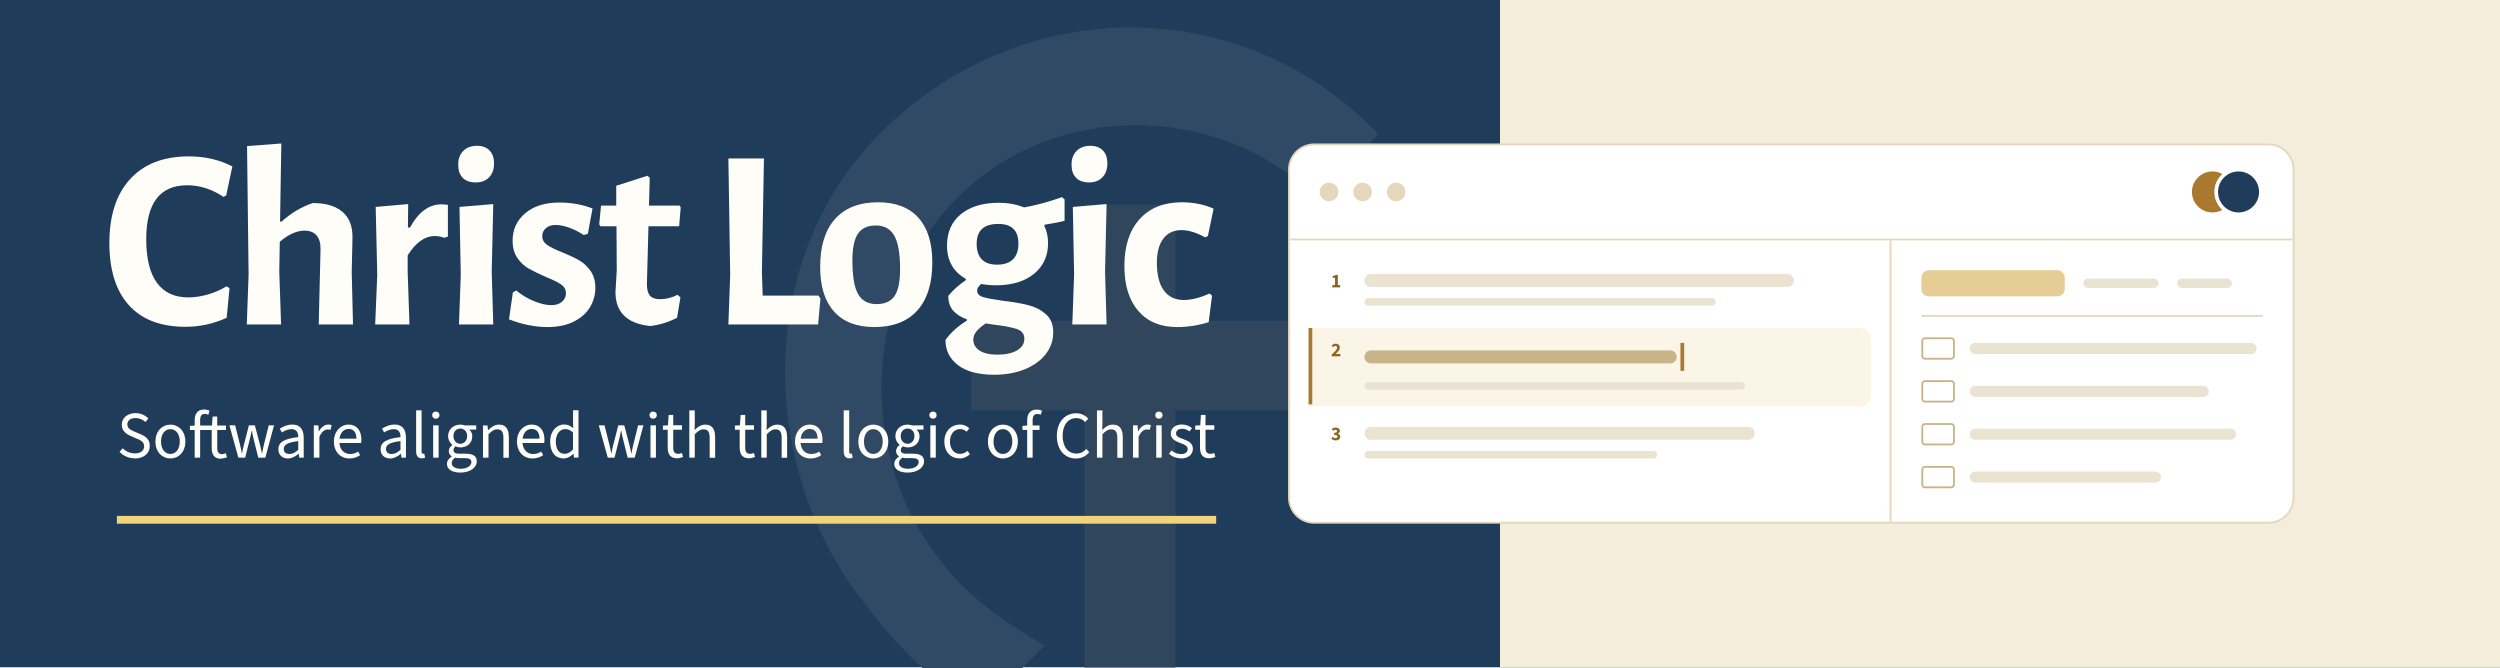
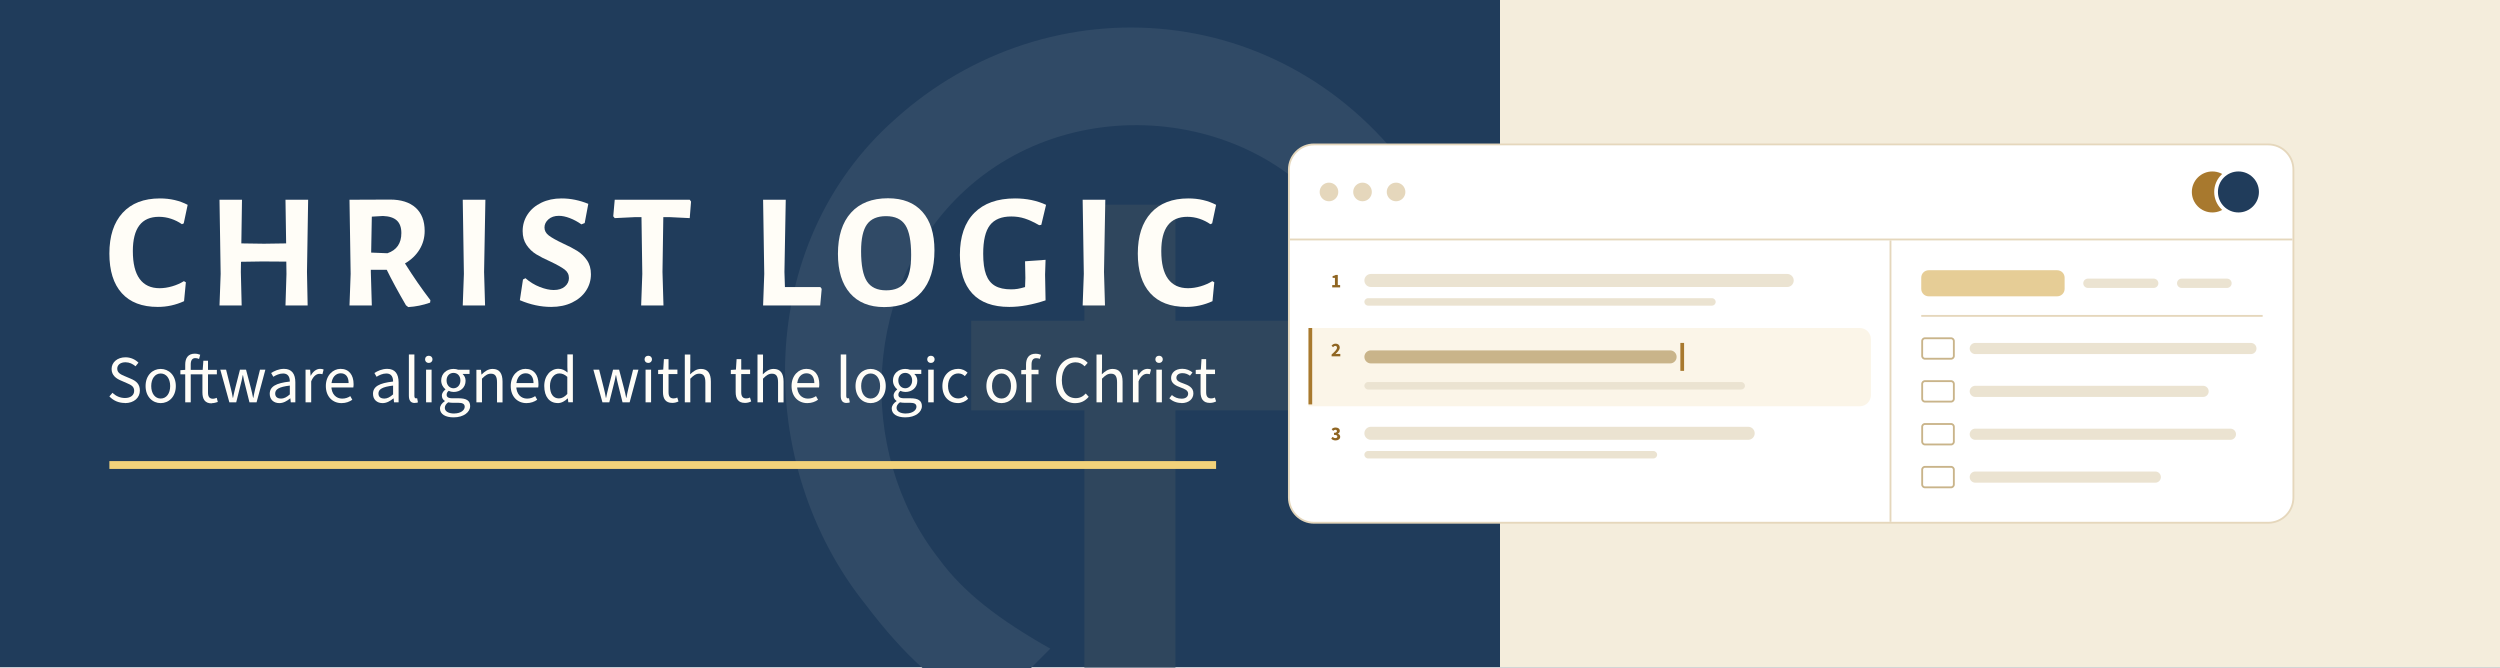
<svg xmlns="http://www.w3.org/2000/svg" width="1600" height="427" viewBox="0 0 1600 427" role="img" aria-label="Christ Logic: Software aligned with the logic of Christ">
  <rect width="1600" height="427" fill="#203C5B" />
-   <g transform="translate(444.815 -12.907) scale(0.94042)">
-     <path fill="#304A66" d="M 465,105 C 374,10 230,10 136,95 C 40,180 40,330 116,425 C 141,458 165,481 195,496 L 238,453 C 205,434 182,416 166,394 C 108,320 115,206 184,143 C 253,80 362,87 422,148 Z" />
+   <g transform="translate(444.788 -12.897) scale(0.940375)">
+     <path fill="#304A66" d="M 494.257,141.743 C 407.938,11.134 240.859,0.181 136,95 C 40,180 40,330 116,425 C 142.113,459.469 167.135,483.028 199.044,497.956 L 241.821,455.179 C 206.765,435.368 182.61,416.839 166,394 C 108,320 115,206 184,143 C 265.572,68.522 403.047,91.874 449.377,186.623 Z" />
    <path fill="#2F465D" d="M 265,153 H 327 V 232 H 404 V 293 H 327 V 468 H 265 V 293 H 188 V 232 H 265 Z" />
  </g>
  <rect x="960" width="640" height="427" fill="#F4EDDC" />
-   <g fill="#FFFDF7" transform="translate(65.380 207.665) scale(0.165 -0.165)">
+   <g fill="#FFFDF7" transform="translate(67.059 195.481) scale(0.1050423 -0.1050423)">
    <path transform="translate(0.000 0.000)" d="M505 613 481 500 470 495Q440 516 404.0 528.0Q368 540 330 540Q171 540 171 331Q171 218 212.5 161.5Q254 105 334 105Q371 105 410.5 116.5Q450 128 482 148L494 141L483 26Q407 -9 323 -9Q179 -9 103.5 75.0Q28 159 28 316Q28 476 108.5 564.0Q189 652 336 652Q430 652 505 613Z" />
-     <path transform="translate(496.000 0.000)" d="M351 290Q352 326 336.0 345.0Q320 364 289 364Q244 364 193 321L191 205L198 0H65L72 193L66 692L199 702L194 399H200Q255 449 321 471Q397 471 436.5 436.5Q476 402 475 337L472 204L477 0H344Z" />
-     <path transform="translate(998.000 0.000)" d="M343 464V341L329 336Q312 343 292 343Q234 343 187 268V205L194 0H61L69 192L63 456L189 467L188 376H196Q245 466 318 466Q327 466 343 464Z" />
-     <path transform="translate(1321.000 0.000)" d="M70 192 65 456 196 467 190 205 196 0H63ZM199 625Q199 591 180.0 571.0Q161 551 128 551Q95 551 77.5 569.0Q60 587 60 620Q60 653 79.5 673.0Q99 693 133 693Q164 693 181.5 675.0Q199 657 199 625Z" />
-     <path transform="translate(1557.000 0.000)" d="M345 450 327 352 311 347Q282 366 253.0 376.0Q224 386 202 386Q178 386 164.0 373.5Q150 361 150 343Q150 322 168.5 309.0Q187 296 227 280Q267 264 293.0 249.0Q319 234 337.5 207.5Q356 181 356 142Q356 102 335.5 67.5Q315 33 273.0 11.5Q231 -10 170 -10Q98 -10 21 20L36 124L49 132Q80 106 118.0 90.5Q156 75 185 75Q212 75 227.0 88.5Q242 102 242 121Q242 142 223.5 155.0Q205 168 165 184Q124 202 98.0 216.5Q72 231 53.5 258.0Q35 285 35 325Q35 390 84.0 431.5Q133 473 217 473Q285 473 345 450Z" />
-     <path transform="translate(1916.000 0.000)" d="M316 115 327 105 314 26Q263 0 210 -6Q75 8 75 126L80 209L79 381H17L12 388L19 461H78V538L199 577L208 569L205 461H324L328 454L322 381H203L197 157Q197 125 209.0 111.5Q221 98 249 98Q281 98 316 115Z" />
-     <path transform="translate(2355.000 0.000)" d="M431 101 422 0H74L81 192L74 644H212L204 204L207 112H423Z" />
-     <path transform="translate(2756.000 0.000)" d="M464 241Q464 119 406.0 54.5Q348 -10 239 -10Q137 -10 83.0 50.0Q29 110 29 223Q29 345 87.0 409.5Q145 474 254 474Q356 474 410.0 414.0Q464 354 464 241ZM154 249Q154 157 176.0 118.0Q198 79 248 79Q296 79 317.5 110.5Q339 142 339 214Q339 305 316.5 344.5Q294 384 245 384Q197 384 175.5 352.0Q154 320 154 249Z" />
-     <path transform="translate(3225.000 0.000)" d="M431 387 429 383Q444 353 444 316Q444 241 389.5 196.5Q335 152 242 152Q214 152 184 157Q175 148 172.0 143.0Q169 138 169 131Q169 113 193.0 106.0Q217 99 269 92Q328 85 367.5 75.0Q407 65 435.5 40.0Q464 15 464 -31Q464 -78 434.5 -115.5Q405 -153 353.0 -174.0Q301 -195 235 -195Q144 -195 95.0 -158.0Q46 -121 46 -60Q77 -17 129 15V20Q95 32 76.0 53.5Q57 75 57 111Q84 144 125 172V177Q89 197 70.5 229.5Q52 262 52 306Q52 384 106.0 428.0Q160 472 253 472Q307 472 351 454Q423 467 498 494L508 485V402Q481 395 431 387ZM329 314Q329 390 251 390Q167 390 167 313Q167 273 187.0 252.5Q207 232 246 232Q287 232 308.0 253.0Q329 274 329 314ZM236 -1 202 4Q178 -12 166.0 -27.0Q154 -42 154 -59Q154 -85 178.0 -101.0Q202 -117 248 -117Q295 -117 323.5 -100.5Q352 -84 352 -55Q352 -28 323.5 -18.0Q295 -8 236 -1Z" />
-     <path transform="translate(3700.000 0.000)" d="M70 192 65 456 196 467 190 205 196 0H63ZM199 625Q199 591 180.0 571.0Q161 551 128 551Q95 551 77.5 569.0Q60 587 60 620Q60 653 79.5 673.0Q99 693 133 693Q164 693 181.5 675.0Q199 657 199 625Z" />
-     <path transform="translate(3936.000 0.000)" d="M375 449 353 343 342 338Q291 366 251 366Q205 366 180.0 333.0Q155 300 155 239Q155 169 182.0 132.0Q209 95 259 95Q304 95 359 120L369 112L356 9Q296 -10 233 -10Q137 -10 83.0 52.5Q29 115 29 227Q29 343 88.0 408.5Q147 474 252 474Q285 474 317.5 467.5Q350 461 375 449Z" />
+     <path transform="translate(617.000 0.000)" d="M615 204 619 0H484L490 192L489 267L344 268L213 266L212 204L217 0H82L89 192L82 644H219L215 378L353 376L488 378L484 644H622Z" />
+     <path transform="translate(1413.000 0.000)" d="M571 32 569 17Q504 -6 436 -10L422 1Q350 125 305 217H208V204L214 0H78L85 192L78 644L325 645Q426 645 481.0 595.5Q536 546 536 454Q536 392 504.5 340.5Q473 289 416 256Q494 132 571 32ZM210 322 309 318Q394 347 394 441Q394 492 366.5 517.5Q339 543 282 545L214 541Z" />
+     <path transform="translate(2103.000 0.000)" d="M208 204 214 0H78L85 192L78 644H216Z" />
+     <path transform="translate(2498.000 0.000)" d="M448 619 426 502 406 494Q372 518 335.5 532.0Q299 546 269 546Q229 546 205.0 524.5Q181 503 181 475Q181 446 207.5 426.0Q234 406 291 379Q346 354 380.5 332.5Q415 311 439.5 276.0Q464 241 464 190Q464 135 434.0 89.5Q404 44 349.0 17.5Q294 -9 222 -9Q127 -9 31 32L50 158L65 166Q105 131 152.5 112.5Q200 94 237 94Q281 94 305.5 115.5Q330 137 330 167Q330 199 303.5 219.0Q277 239 218 267Q164 291 130.0 312.0Q96 333 72.0 368.0Q48 403 48 453Q48 509 78.0 554.5Q108 600 162.0 626.0Q216 652 285 652Q367 652 448 619Z" />
+     <path transform="translate(3083.000 0.000)" d="M489 633 481 532 360 538H320L315 204L321 0H185L192 192L187 538H147L24 532L15 543L24 644H481Z" />
+     <path transform="translate(3937.000 0.000)" d="M431 101 422 0H74L81 192L74 644H212L204 204L207 112H423Z" />
+     <path transform="translate(4439.000 0.000)" d="M616 336Q616 170 536.0 80.0Q456 -10 310 -10Q175 -10 101.5 74.5Q28 159 28 314Q28 477 107.5 565.0Q187 653 333 653Q469 653 542.5 570.5Q616 488 616 336ZM169 331Q169 202 204.5 147.0Q240 92 322 92Q402 92 438.0 142.5Q474 193 474 308Q474 435 438.5 489.5Q403 544 321 544Q241 544 205.0 494.0Q169 444 169 331Z" />
+     <path transform="translate(5182.000 0.000)" d="M553 613 524 491 511 489Q462 517 423.5 529.5Q385 542 341 542Q252 542 211.0 489.0Q170 436 170 315Q170 235 187.5 188.0Q205 141 242.0 119.5Q279 98 340 98Q361 98 379.5 101.0Q398 104 425 112L427 167L425 269L550 278L547 188L550 31Q430 -9 329 -9Q179 -9 103.5 73.0Q28 155 28 308Q28 475 115.5 563.5Q203 652 364 652Q469 652 553 613Z" />
+     <path transform="translate(5880.000 0.000)" d="M208 204 214 0H78L85 192L78 644H216Z" />
+     <path transform="translate(6266.000 0.000)" d="M505 613 481 500 470 495Q440 516 404.0 528.0Q368 540 330 540Q171 540 171 331Q171 218 212.5 161.5Q254 105 334 105Q371 105 410.5 116.5Q450 128 482 148L494 141L483 26Q407 -9 323 -9Q179 -9 103.5 75.0Q28 159 28 316Q28 476 108.5 564.0Q189 652 336 652Q430 652 505 613Z" />
  </g>
-   <g fill="#FFFDF7" transform="translate(74.785 292.914) scale(0.04257292 -0.04257292)">
+   <g fill="#FFFDF7" transform="translate(68.237 257.478) scale(0.04299763 -0.04299763)">
    <path transform="translate(0.000 0.000)" d="M272 -12C411 -12 495 71 495 175C495 273 438 318 360 351L266 391C215 413 158 437 158 500C158 559 207 596 281 596C339 596 389 572 430 536L474 590C428 636 360 670 281 670C160 670 74 596 74 496C74 401 144 354 206 327L300 286C362 259 410 238 410 171C410 107 359 64 273 64C203 64 135 93 88 142L41 88C98 27 177 -10 271 -10Z" />
    <path transform="translate(534.000 0.000)" d="M271 -12C390 -12 496 81 496 242C496 404 390 497 271 497C152 497 46 404 46 242C46 81 152 -12 271 -12ZM271 56C187 56 130 131 130 242C130 353 187 429 271 429C355 429 412 353 412 242C412 131 355 56 271 56Z" />
    <path transform="translate(1074.000 0.000)" d="M96 0H178V563C178 626 201 658 247 658C264 658 283 654 302 645L319 708C297 717 268 724 238 724C141 724 96 661 96 562V-1ZM491 -13C521 -13 554 -4 581 5L565 67C549 60 527 53 510 53C454 53 435 87 435 146V416H567V483H435V619H366L356 483H96L24 478V416H352V147C352 50 387 -16 490 -16Z" />
    <path transform="translate(1668.000 0.000)" d="M159 0H261L326 260C338 305 348 347 358 404H362C372 347 381 305 393 260L458 0H564L695 486H615L545 205C534 161 526 119 516 67H512C502 119 492 161 481 205L407 486H317L245 205C234 161 224 119 214 67H210C202 119 192 161 181 205L110 486H24L159 0Z" />
    <path transform="translate(2377.000 0.000)" d="M194 -12C254 -12 307 19 355 58H358L364 0H432V298C432 420 381 498 263 498C185 498 117 466 72 436L104 380C143 404 194 429 250 429C329 429 350 370 350 309C143 286 51 235 51 126C51 38 113 -12 194 -12ZM217 56C170 56 132 77 132 131C132 193 187 230 350 249V118C303 76 263 55 216 55Z" />
    <path transform="translate(2881.000 0.000)" d="M82 0H164V312C197 394 246 424 287 424C306 424 317 422 331 418L349 488C334 495 319 498 297 498C241 498 191 459 158 397H155L148 486H80V0Z" />
    <path transform="translate(3218.000 0.000)" d="M279 -12C345 -12 397 9 439 38L409 92C375 69 335 55 288 55C200 55 127 120 127 244C127 380 199 432 266 432C341 432 384 380 384 286H104V221H454C457 237 458 253 458 270C458 408 389 498 264 498C152 498 45 401 45 243C45 82 148 -12 279 -12Z" />
    <path transform="translate(3914.000 0.000)" d="M194 -12C254 -12 307 19 355 58H358L364 0H432V298C432 420 381 498 263 498C185 498 117 466 72 436L104 380C143 404 194 429 250 429C329 429 350 370 350 309C143 286 51 235 51 126C51 38 113 -12 194 -12ZM217 56C170 56 132 77 132 131C132 193 187 230 350 249V118C303 76 263 55 216 55Z" />
    <path transform="translate(4418.000 0.000)" d="M169 -9C189 -9 204 -6 216 -1L204 61C196 59 192 59 187 59C174 59 163 68 163 94V712H81V100C81 29 106 -10 168 -10Z" />
    <path transform="translate(4673.000 0.000)" d="M82 0H164V486H82V0ZM122 586C154 586 177 607 177 640C177 672 154 693 122 693C90 693 67 672 67 640C67 607 90 586 122 586Z" />
    <path transform="translate(4919.000 0.000)" d="M246 -224C396 -224 492 -146 492 -56C492 25 435 60 322 60H227C162 60 142 82 142 113C142 140 155 156 173 171C195 160 222 154 246 154C345 154 424 218 424 321C424 365 406 397 382 418V422H483V485H313C295 492 271 497 244 497C145 497 61 430 61 324C61 266 92 219 124 194V190C99 172 71 140 71 100C71 62 90 36 115 21V17C70 -12 43 -51 43 -93C43 -177 125 -224 244 -224ZM244 209C188 209 141 254 141 325C141 396 187 438 244 438C301 438 347 396 347 325C347 254 300 209 244 209ZM256 -167C168 -167 115 -134 115 -82C115 -54 130 -25 165 0C187 -5 210 -7 229 -7H313C377 -7 411 -22 411 -67C411 -118 350 -166 257 -166Z" />
    <path transform="translate(5423.000 0.000)" d="M82 0H164V352C213 401 247 426 297 426C361 426 388 387 388 296V-1H470V307C470 431 424 497 322 497C255 497 205 460 159 414H156L149 484H81V-2Z" />
    <path transform="translate(5970.000 0.000)" d="M279 -12C345 -12 397 9 439 38L409 92C375 69 335 55 288 55C200 55 127 120 127 244C127 380 199 432 266 432C341 432 384 380 384 286H104V221H454C457 237 458 253 458 270C458 408 389 498 264 498C152 498 45 401 45 243C45 82 148 -12 279 -12Z" />
    <path transform="translate(6466.000 0.000)" d="M248 -12C306 -12 358 20 396 58H399L406 1H474V713H392V526L395 443C352 478 315 499 258 499C147 499 48 401 48 243C48 81 127 -11 248 -11ZM266 58C181 58 133 127 133 244C133 355 195 430 273 430C313 430 350 416 391 379V124C350 80 311 58 266 58Z" />
    <path transform="translate(7221.000 0.000)" d="M159 0H261L326 260C338 305 348 347 358 404H362C372 347 381 305 393 260L458 0H564L695 486H615L545 205C534 161 526 119 516 67H512C502 119 492 161 481 205L407 486H317L245 205C234 161 224 119 214 67H210C202 119 192 161 181 205L110 486H24L159 0Z" />
    <path transform="translate(7940.000 0.000)" d="M82 0H164V486H82V0ZM122 586C154 586 177 607 177 640C177 672 154 693 122 693C90 693 67 672 67 640C67 607 90 586 122 586Z" />
    <path transform="translate(8186.000 0.000)" d="M235 -9C268 -9 300 0 326 13L308 71C289 61 270 58 253 58C197 58 178 92 178 152V420H310V487H178V643H109L99 487L23 482V420H95V154C95 57 130 -9 234 -9Z" />
    <path transform="translate(8524.000 0.000)" d="M82 0H164V352C213 401 247 426 297 426C361 426 388 387 388 296V-1H470V307C470 431 424 497 322 497C255 497 206 460 161 416L164 516V711H82V-1Z" />
    <path transform="translate(9268.000 0.000)" d="M235 -9C268 -9 300 0 326 13L308 71C289 61 270 58 253 58C197 58 178 92 178 152V420H310V487H178V643H109L99 487L23 482V420H95V154C95 57 130 -9 234 -9Z" />
    <path transform="translate(9606.000 0.000)" d="M82 0H164V352C213 401 247 426 297 426C361 426 388 387 388 296V-1H470V307C470 431 424 497 322 497C255 497 206 460 161 416L164 516V711H82V-1Z" />
    <path transform="translate(10150.000 0.000)" d="M279 -12C345 -12 397 9 439 38L409 92C375 69 335 55 288 55C200 55 127 120 127 244C127 380 199 432 266 432C341 432 384 380 384 286H104V221H454C457 237 458 253 458 270C458 408 389 498 264 498C152 498 45 401 45 243C45 82 148 -12 279 -12Z" />
    <path transform="translate(10846.000 0.000)" d="M169 -9C189 -9 204 -6 216 -1L204 61C196 59 192 59 187 59C174 59 163 68 163 94V712H81V100C81 29 106 -10 168 -10Z" />
    <path transform="translate(11101.000 0.000)" d="M271 -12C390 -12 496 81 496 242C496 404 390 497 271 497C152 497 46 404 46 242C46 81 152 -12 271 -12ZM271 56C187 56 130 131 130 242C130 353 187 429 271 429C355 429 412 353 412 242C412 131 355 56 271 56Z" />
    <path transform="translate(11643.000 0.000)" d="M246 -224C396 -224 492 -146 492 -56C492 25 435 60 322 60H227C162 60 142 82 142 113C142 140 155 156 173 171C195 160 222 154 246 154C345 154 424 218 424 321C424 365 406 397 382 418V422H483V485H313C295 492 271 497 244 497C145 497 61 430 61 324C61 266 92 219 124 194V190C99 172 71 140 71 100C71 62 90 36 115 21V17C70 -12 43 -51 43 -93C43 -177 125 -224 244 -224ZM244 209C188 209 141 254 141 325C141 396 187 438 244 438C301 438 347 396 347 325C347 254 300 209 244 209ZM256 -167C168 -167 115 -134 115 -82C115 -54 130 -25 165 0C187 -5 210 -7 229 -7H313C377 -7 411 -22 411 -67C411 -118 350 -166 257 -166Z" />
    <path transform="translate(12147.000 0.000)" d="M82 0H164V486H82V0ZM122 586C154 586 177 607 177 640C177 672 154 693 122 693C90 693 67 672 67 640C67 607 90 586 122 586Z" />
    <path transform="translate(12393.000 0.000)" d="M275 -12C336 -12 390 13 431 52L395 103C366 76 326 57 282 57C192 57 131 132 131 243C131 355 196 430 283 430C325 430 356 414 381 390L422 441C388 474 344 498 280 498C156 498 47 405 47 243C47 82 146 -11 277 -11Z" />
    <path transform="translate(13049.000 0.000)" d="M271 -12C390 -12 496 81 496 242C496 404 390 497 271 497C152 497 46 404 46 242C46 81 152 -12 271 -12ZM271 56C187 56 130 131 130 242C130 353 187 429 271 429C355 429 412 353 412 242C412 131 355 56 271 56Z" />
    <path transform="translate(13589.000 0.000)" d="M96 0H178V563C178 625 201 657 247 657C264 657 282 654 301 647L319 707C298 716 268 723 238 723C141 723 96 660 96 561V-2ZM25 417H282V484H101L25 479V417Z" />
    <path transform="translate(14081.000 0.000)" d="M339 -12C423 -12 485 22 537 82L493 131C452 86 405 62 344 62C217 62 137 165 137 330C137 493 220 595 343 595C397 595 441 573 476 536L522 587C484 631 420 668 341 668C175 668 50 539 50 327C50 113 173 -13 337 -13Z" />
    <path transform="translate(14652.000 0.000)" d="M82 0H164V352C213 401 247 426 297 426C361 426 388 387 388 296V-1H470V307C470 431 424 497 322 497C255 497 206 460 161 416L164 516V711H82V-1Z" />
    <path transform="translate(15196.000 0.000)" d="M82 0H164V312C197 394 246 424 287 424C306 424 317 422 331 418L349 488C334 495 319 498 297 498C241 498 191 459 158 397H155L148 486H80V0Z" />
    <path transform="translate(15543.000 0.000)" d="M82 0H164V486H82V0ZM122 586C154 586 177 607 177 640C177 672 154 693 122 693C90 693 67 672 67 640C67 607 90 586 122 586Z" />
    <path transform="translate(15789.000 0.000)" d="M209 -12C324 -12 387 54 387 133C387 222 313 254 237 281C177 302 134 320 134 365C134 401 162 434 224 434C267 434 302 420 336 396L374 444C336 476 283 499 222 499C117 499 55 439 55 361C55 281 126 246 199 220C254 200 309 179 309 129C309 88 277 54 213 54C152 54 109 73 67 108L29 60C73 16 138 -10 210 -10Z" />
    <path transform="translate(16188.000 0.000)" d="M235 -9C268 -9 300 0 326 13L308 71C289 61 270 58 253 58C197 58 178 92 178 152V420H310V487H178V643H109L99 487L23 482V420H95V154C95 57 130 -9 234 -9Z" />
  </g>
-   <rect x="74.785" y="330.165" width="703.560" height="5.000" fill="#F2D27A" />
-   <g transform="translate(824.345 91.835) scale(1.192794)">
+   <rect x="70.000" y="295.101" width="708.300" height="5.011" fill="#F2D27A" />
+   <g transform="translate(824.300 91.841) scale(1.192737)">
    <rect width="540" height="204" rx="14" fill="#E5D7BC" />
    <rect x="1" y="1" width="538" height="202" rx="13" fill="#FFFFFF" />
    <rect x="1" y="51" width="538" height="1" fill="#E5D7BC" />
    <circle cx="22" cy="26" r="5" fill="#E5D7BC" />
    <circle cx="40" cy="26" r="5" fill="#E5D7BC" />
    <circle cx="58" cy="26" r="5" fill="#E5D7BC" />
    <circle cx="496" cy="26" r="11" fill="#A8792E" />
    <circle cx="510" cy="26" r="13" fill="#FFFFFF" />
    <circle cx="510" cy="26" r="11" fill="#203C5B" />
    <rect x="322.8" y="52" width="1" height="151" fill="#E5D7BC" />
    <g fill="#8F6522" transform="translate(23.000 77.200) scale(0.0105 -0.0105)">
      <path transform="translate(0.000 0.000)" d="M70 0H475V119H356V635H248C204 607 159 590 91 577V486H210V119H71V0Z" />
    </g>
    <rect x="41.00" y="70.00" width="230.38" height="7" rx="3.5" fill="#EBE3D1" />
    <rect x="41.00" y="83.00" width="188.50" height="4" rx="2.0" fill="#EBE3D1" />
    <path d="M11 99H306.8a6 6 0 0 1 6 6V135a6 6 0 0 1-6 6H11Z" fill="#FBF5E8" />
    <rect x="11" y="99" width="2" height="41" fill="#A8792E" />
    <g fill="#8F6522" transform="translate(23.000 114.200) scale(0.0105 -0.0105)">
      <path transform="translate(0.000 0.000)" d="M37 0H484V124H343C314 124 270 120 237 116C350 227 455 331 455 446C455 567 370 647 245 647C156 647 97 612 36 544L112 468C144 502 180 533 225 533C281 533 315 499 315 438C315 349 199 235 39 92V1Z" />
    </g>
    <rect x="41.00" y="111.00" width="167.55" height="7" rx="3.5" fill="#C9B48A" />
    <rect x="210.55" y="107" width="2" height="15" fill="#A8792E" />
    <rect x="41.00" y="128.00" width="204.20" height="4" rx="2.0" fill="#EBE3D1" />
    <g fill="#8F6522" transform="translate(23.000 159.200) scale(0.0105 -0.0105)">
      <path transform="translate(0.000 0.000)" d="M243 -12C371 -12 479 55 479 173C479 255 426 307 353 328V332C421 361 459 408 459 473C459 585 372 648 240 648C163 648 99 617 41 567L115 477C154 512 188 532 233 532C283 532 311 507 311 462C311 412 275 377 161 377V273C299 273 332 239 332 183C332 134 291 107 229 107C176 107 129 134 90 171L22 78C69 24 141 -12 244 -12Z" />
    </g>
    <rect x="41.00" y="152.00" width="209.44" height="7" rx="3.5" fill="#EBE3D1" />
    <rect x="41.00" y="165.00" width="157.08" height="4" rx="2.0" fill="#EBE3D1" />
    <rect x="339.8" y="68" width="76.94" height="14" rx="4" fill="#E6CD96" />
    <rect x="426.74" y="72.50" width="40.30" height="5" rx="2.5" fill="#EBE3D1" />
    <rect x="477.05" y="72.50" width="29.31" height="5" rx="2.5" fill="#EBE3D1" />
    <rect x="339.8" y="92" width="183.2" height="1" fill="#E5D7BC" />
    <rect x="339.8" y="104" width="18" height="12" rx="2" fill="#C9B48A" />
    <rect x="340.8" y="105" width="16" height="10" rx="1" fill="#FFFFFF" />
    <rect x="365.80" y="107.00" width="153.89" height="6" rx="3.0" fill="#EBE3D1" />
    <rect x="339.8" y="127" width="18" height="12" rx="2" fill="#C9B48A" />
    <rect x="340.8" y="128" width="16" height="10" rx="1" fill="#FFFFFF" />
    <rect x="365.80" y="130.00" width="128.24" height="6" rx="3.0" fill="#EBE3D1" />
    <rect x="339.8" y="150" width="18" height="12" rx="2" fill="#C9B48A" />
    <rect x="340.8" y="151" width="16" height="10" rx="1" fill="#FFFFFF" />
    <rect x="365.80" y="153.00" width="142.90" height="6" rx="3.0" fill="#EBE3D1" />
    <rect x="339.8" y="173" width="18" height="12" rx="2" fill="#C9B48A" />
    <rect x="340.8" y="174" width="16" height="10" rx="1" fill="#FFFFFF" />
    <rect x="365.80" y="176.00" width="102.59" height="6" rx="3.0" fill="#EBE3D1" />
  </g>
</svg>
